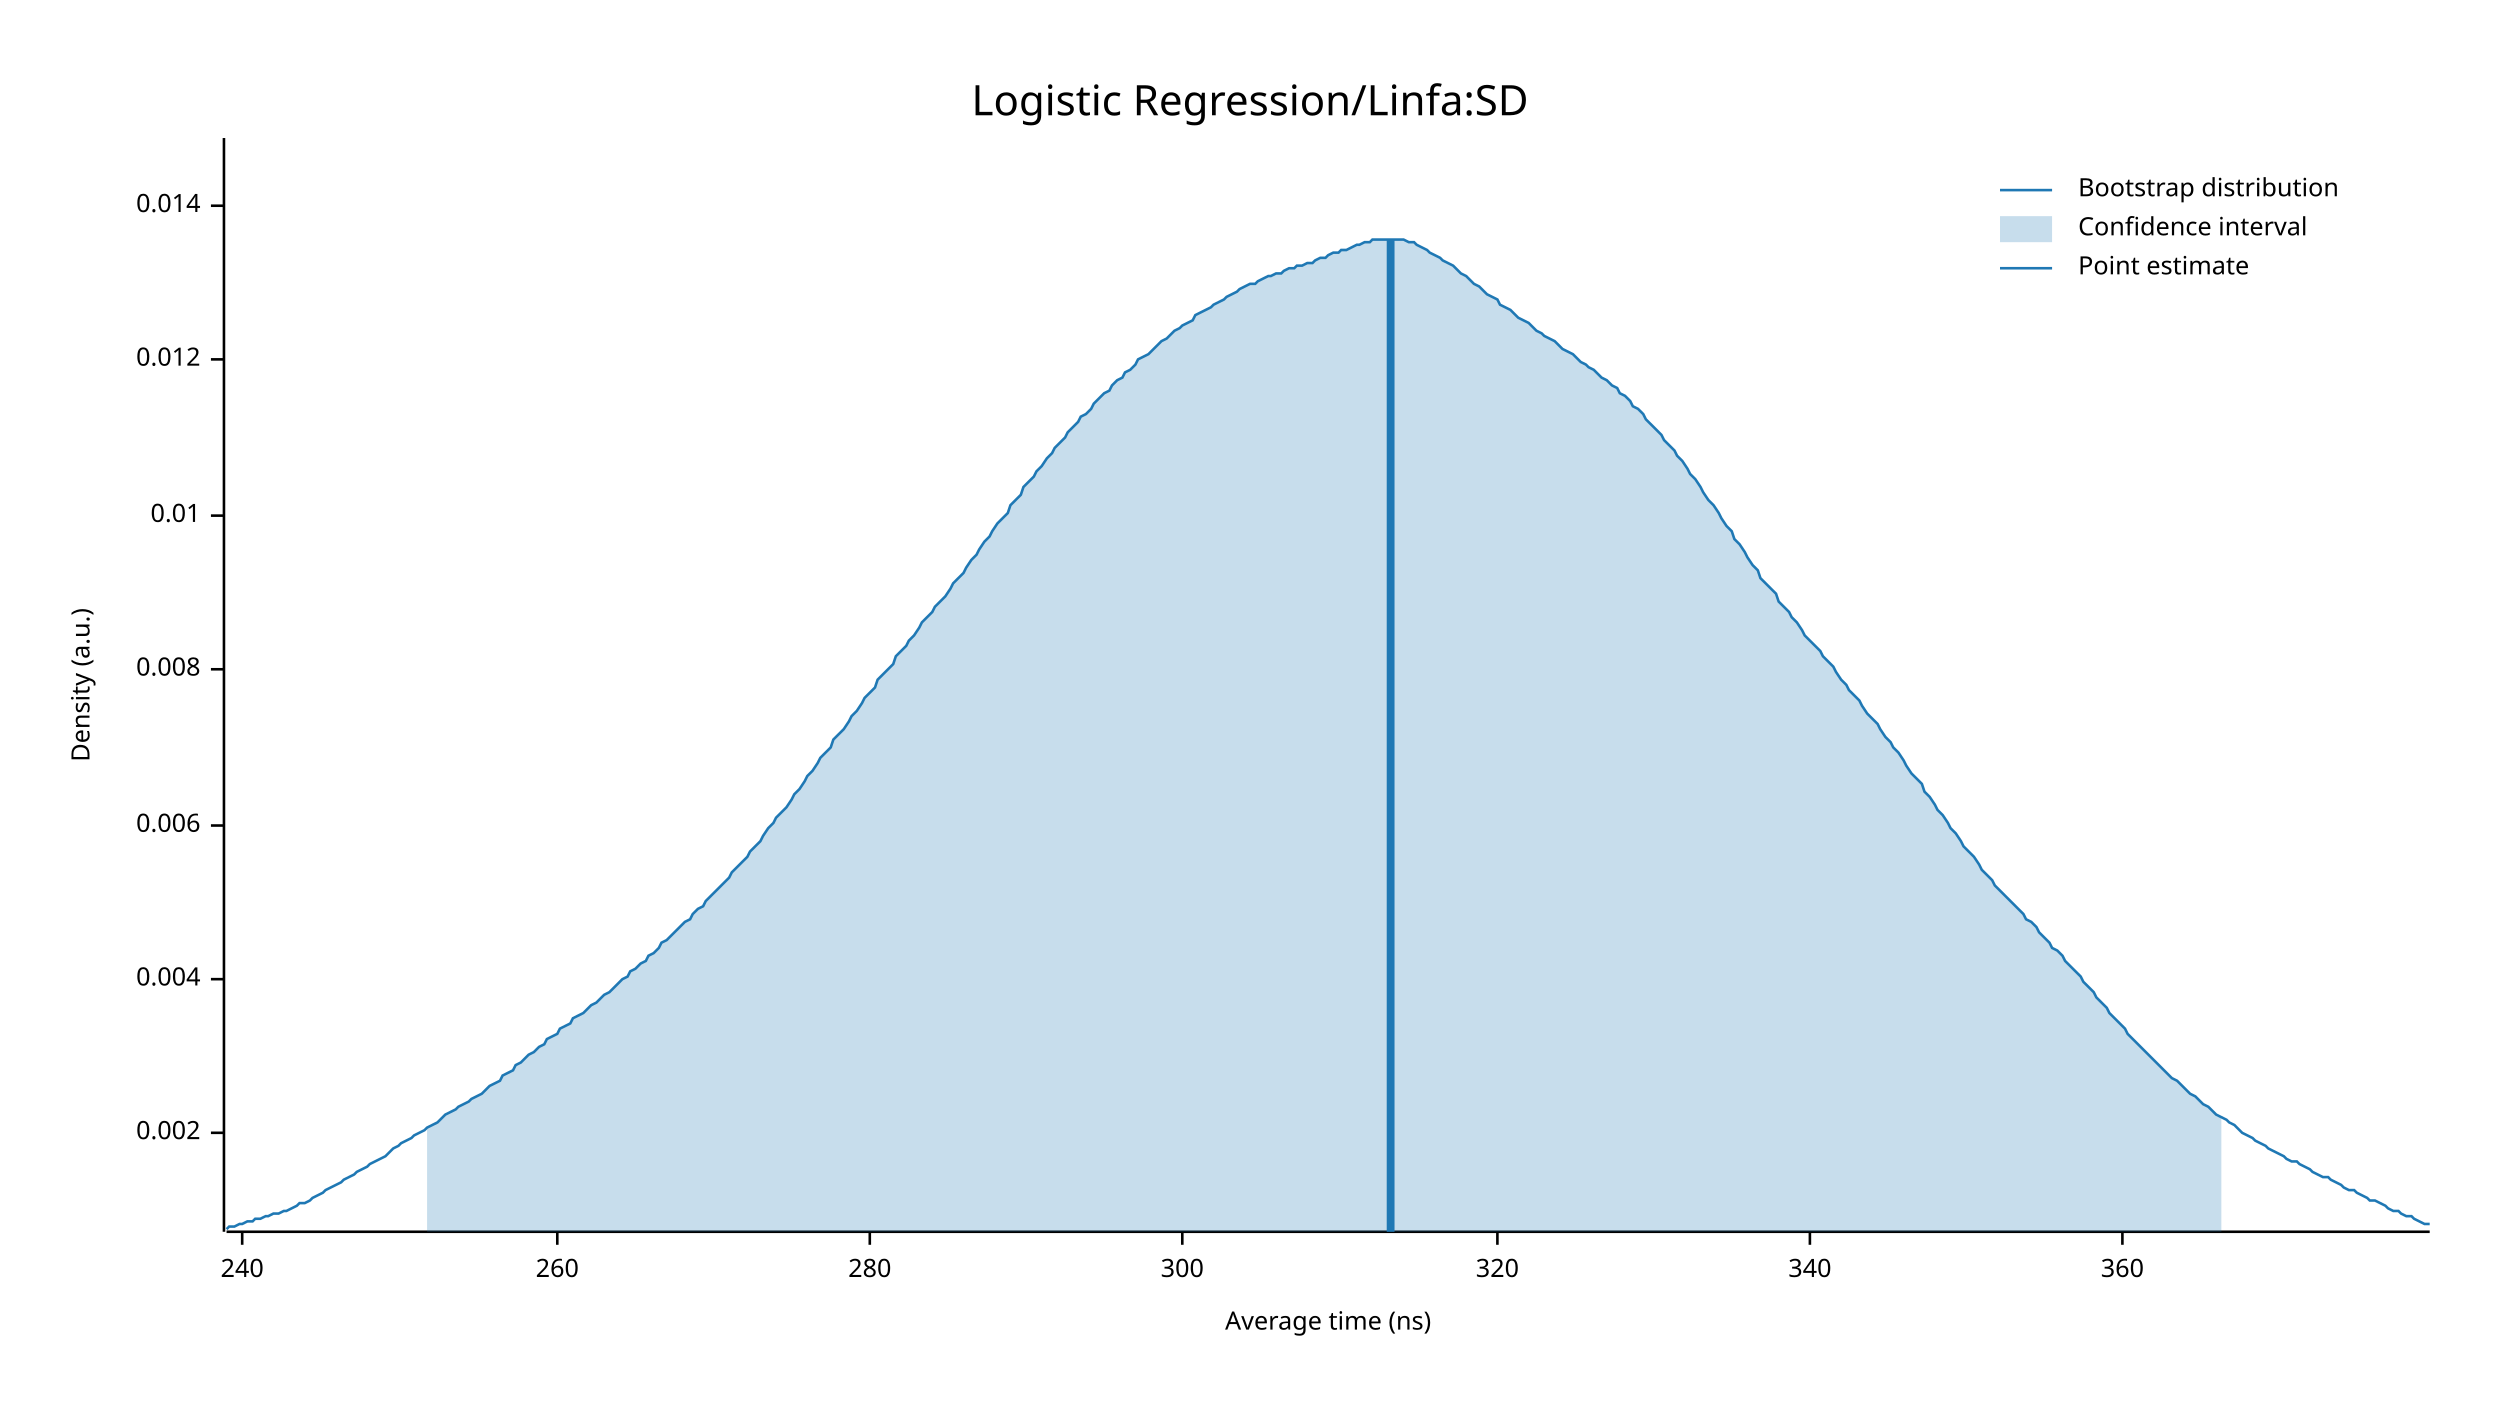
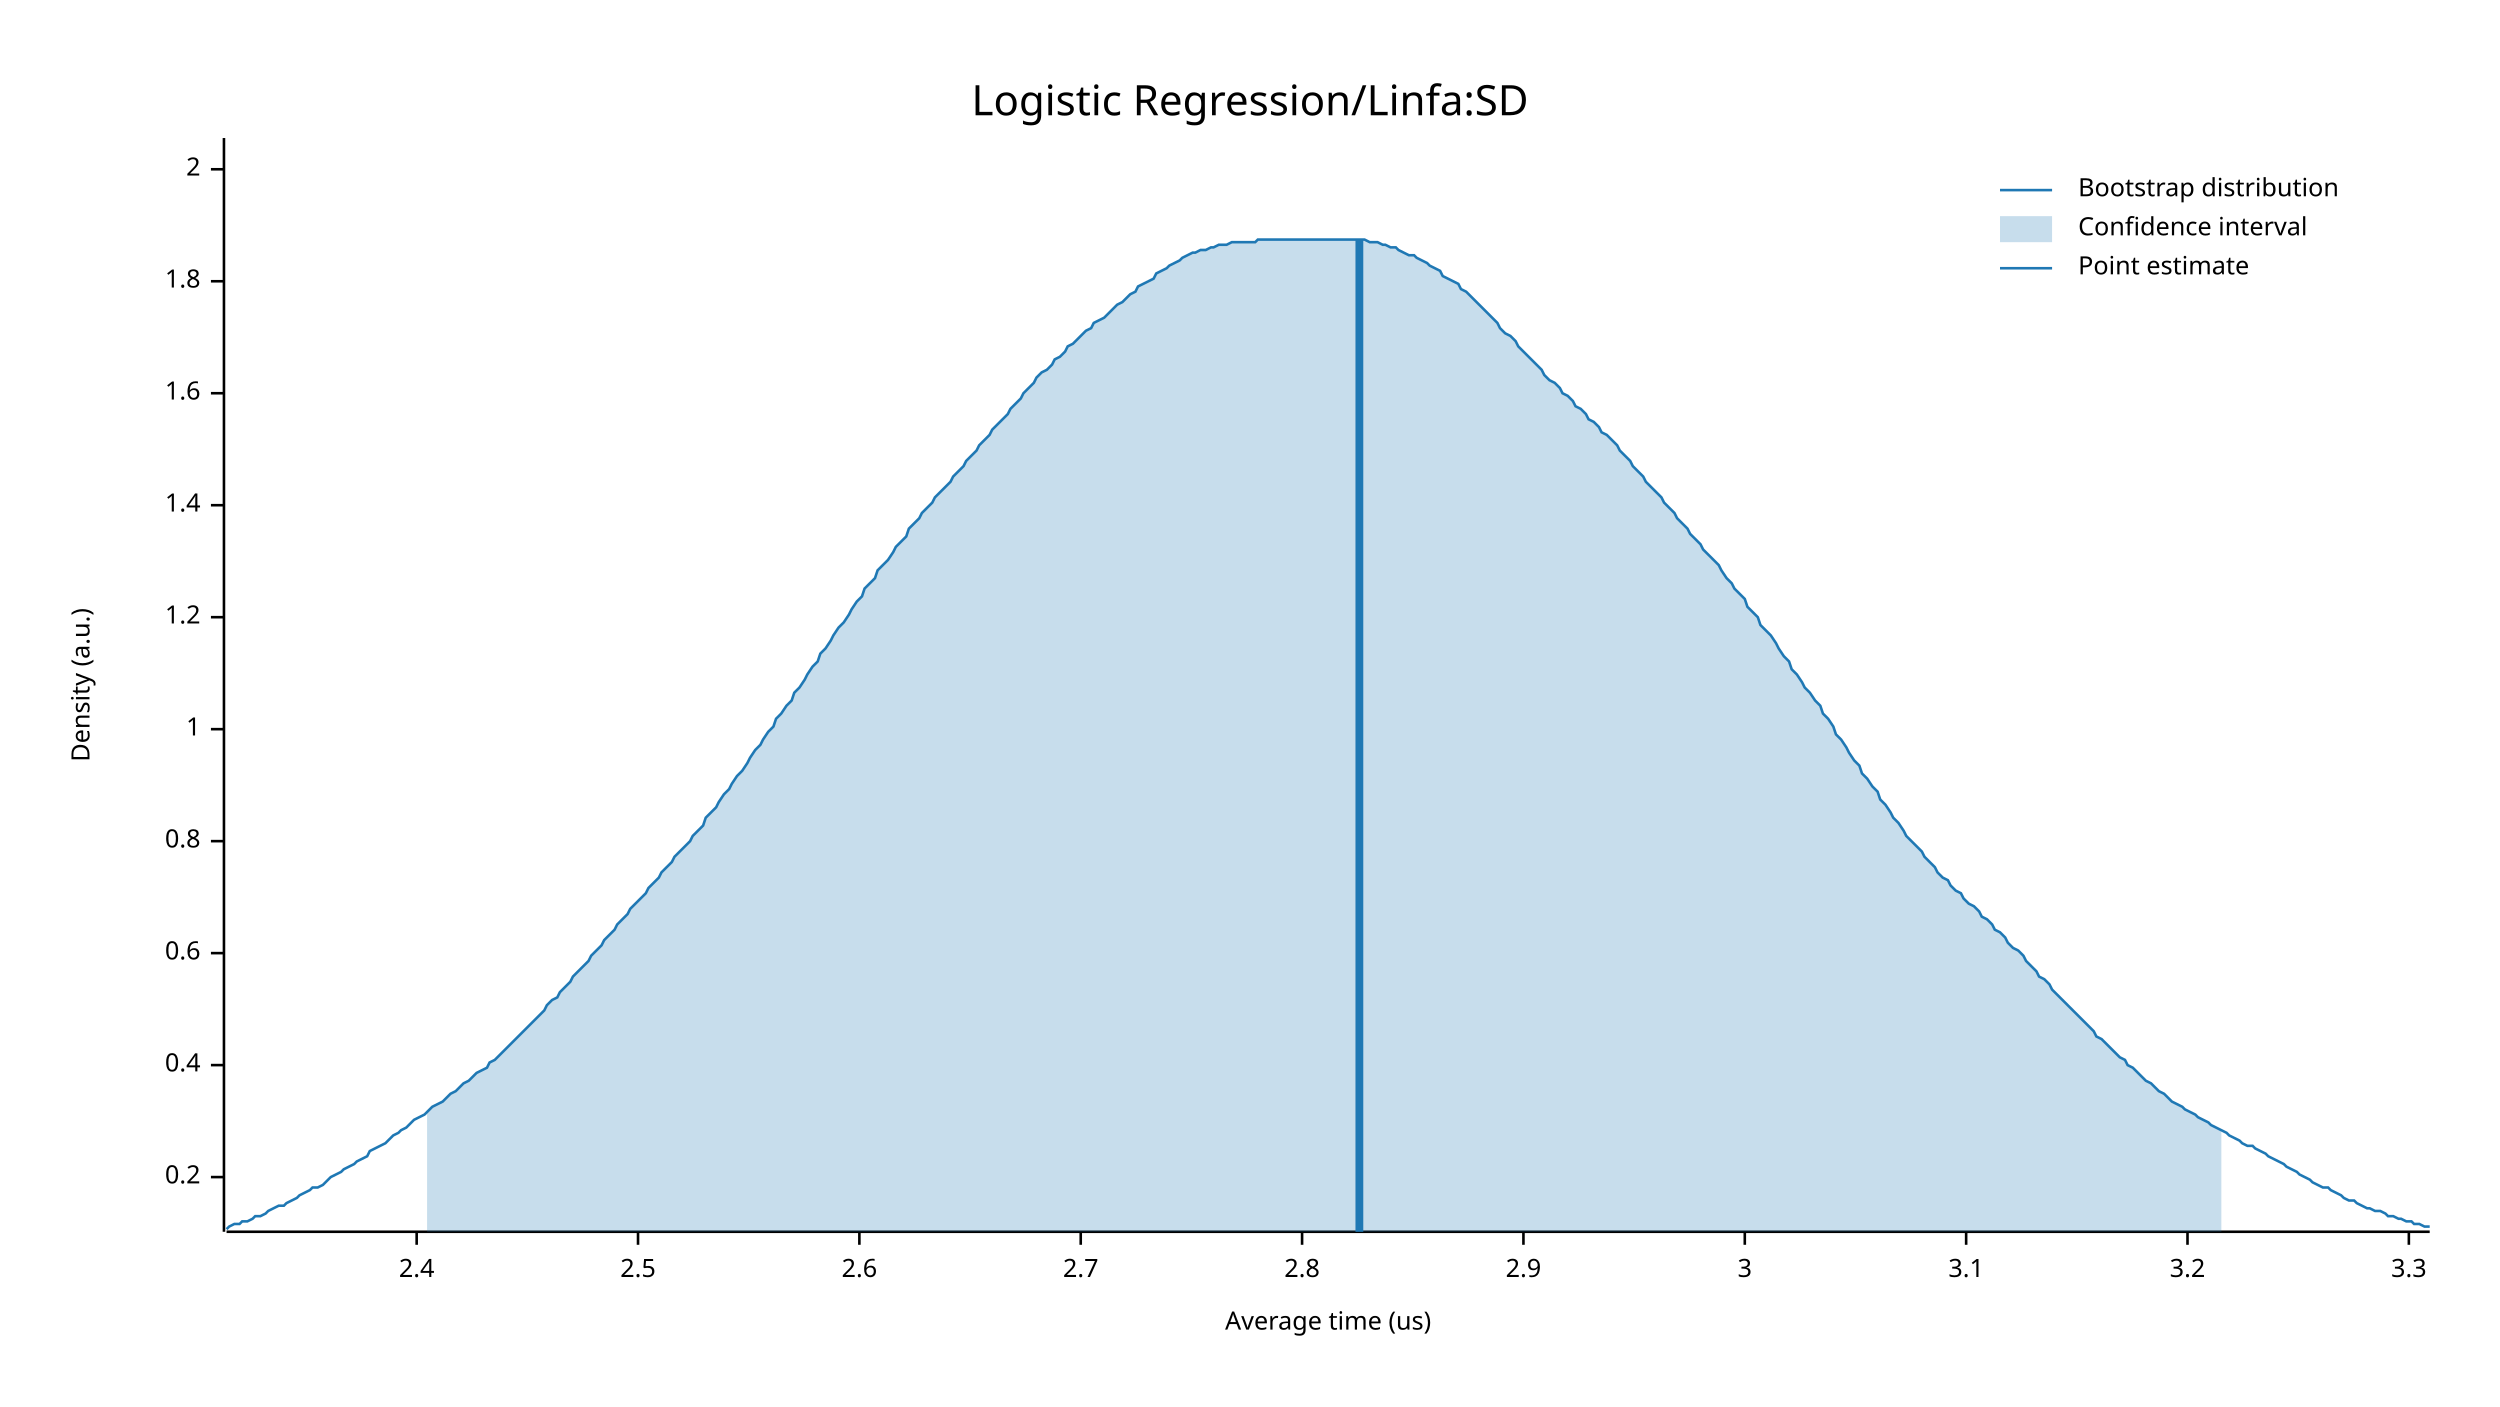
<svg xmlns="http://www.w3.org/2000/svg" width="960" height="540" viewBox="0 0 960 540">
  <text x="480" y="32" dy="0.76em" text-anchor="middle" font-family="sans-serif" font-size="16.129" opacity="1" fill="#000000">
Logistic Regression/Linfa:SD
</text>
  <text x="27" y="263" dy="0.76em" text-anchor="middle" font-family="sans-serif" font-size="9.677" opacity="1" fill="#000000" transform="rotate(270, 27, 263)">
Density (a.u.)
</text>
  <text x="510" y="513" dy="-0.5ex" text-anchor="middle" font-family="sans-serif" font-size="9.677" opacity="1" fill="#000000">
- Average time (ns)
+ Average time (us)
</text>
  <polyline fill="none" opacity="1" stroke="#000000" stroke-width="1" points="86,53 86,473 " />
-   <text x="77" y="435" dy="0.5ex" text-anchor="end" font-family="sans-serif" font-size="9.677" opacity="1" fill="#000000">
- 0.002
+   <text x="77" y="452" dy="0.5ex" text-anchor="end" font-family="sans-serif" font-size="9.677" opacity="1" fill="#000000">
+ 0.2
</text>
-   <polyline fill="none" opacity="1" stroke="#000000" stroke-width="1" points="81,435 86,435 " />
-   <text x="77" y="376" dy="0.5ex" text-anchor="end" font-family="sans-serif" font-size="9.677" opacity="1" fill="#000000">
- 0.004
+   <polyline fill="none" opacity="1" stroke="#000000" stroke-width="1" points="81,452 86,452 " />
+   <text x="77" y="409" dy="0.5ex" text-anchor="end" font-family="sans-serif" font-size="9.677" opacity="1" fill="#000000">
+ 0.4
</text>
-   <polyline fill="none" opacity="1" stroke="#000000" stroke-width="1" points="81,376 86,376 " />
-   <text x="77" y="317" dy="0.5ex" text-anchor="end" font-family="sans-serif" font-size="9.677" opacity="1" fill="#000000">
- 0.006
+   <polyline fill="none" opacity="1" stroke="#000000" stroke-width="1" points="81,409 86,409 " />
+   <text x="77" y="366" dy="0.5ex" text-anchor="end" font-family="sans-serif" font-size="9.677" opacity="1" fill="#000000">
+ 0.6
</text>
-   <polyline fill="none" opacity="1" stroke="#000000" stroke-width="1" points="81,317 86,317 " />
-   <text x="77" y="257" dy="0.5ex" text-anchor="end" font-family="sans-serif" font-size="9.677" opacity="1" fill="#000000">
- 0.008
+   <polyline fill="none" opacity="1" stroke="#000000" stroke-width="1" points="81,366 86,366 " />
+   <text x="77" y="323" dy="0.5ex" text-anchor="end" font-family="sans-serif" font-size="9.677" opacity="1" fill="#000000">
+ 0.8
</text>
-   <polyline fill="none" opacity="1" stroke="#000000" stroke-width="1" points="81,257 86,257 " />
-   <text x="77" y="198" dy="0.5ex" text-anchor="end" font-family="sans-serif" font-size="9.677" opacity="1" fill="#000000">
- 0.01
+   <polyline fill="none" opacity="1" stroke="#000000" stroke-width="1" points="81,323 86,323 " />
+   <text x="77" y="280" dy="0.5ex" text-anchor="end" font-family="sans-serif" font-size="9.677" opacity="1" fill="#000000">
+ 1
</text>
-   <polyline fill="none" opacity="1" stroke="#000000" stroke-width="1" points="81,198 86,198 " />
-   <text x="77" y="138" dy="0.5ex" text-anchor="end" font-family="sans-serif" font-size="9.677" opacity="1" fill="#000000">
- 0.012
+   <polyline fill="none" opacity="1" stroke="#000000" stroke-width="1" points="81,280 86,280 " />
+   <text x="77" y="237" dy="0.5ex" text-anchor="end" font-family="sans-serif" font-size="9.677" opacity="1" fill="#000000">
+ 1.2
</text>
-   <polyline fill="none" opacity="1" stroke="#000000" stroke-width="1" points="81,138 86,138 " />
-   <text x="77" y="79" dy="0.5ex" text-anchor="end" font-family="sans-serif" font-size="9.677" opacity="1" fill="#000000">
- 0.014
+   <polyline fill="none" opacity="1" stroke="#000000" stroke-width="1" points="81,237 86,237 " />
+   <text x="77" y="194" dy="0.5ex" text-anchor="end" font-family="sans-serif" font-size="9.677" opacity="1" fill="#000000">
+ 1.4
</text>
-   <polyline fill="none" opacity="1" stroke="#000000" stroke-width="1" points="81,79 86,79 " />
+   <polyline fill="none" opacity="1" stroke="#000000" stroke-width="1" points="81,194 86,194 " />
+   <text x="77" y="151" dy="0.5ex" text-anchor="end" font-family="sans-serif" font-size="9.677" opacity="1" fill="#000000">
+ 1.6
+ </text>
+   <polyline fill="none" opacity="1" stroke="#000000" stroke-width="1" points="81,151 86,151 " />
+   <text x="77" y="108" dy="0.5ex" text-anchor="end" font-family="sans-serif" font-size="9.677" opacity="1" fill="#000000">
+ 1.8
+ </text>
+   <polyline fill="none" opacity="1" stroke="#000000" stroke-width="1" points="81,108 86,108 " />
+   <text x="77" y="65" dy="0.5ex" text-anchor="end" font-family="sans-serif" font-size="9.677" opacity="1" fill="#000000">
+ 2
+ </text>
+   <polyline fill="none" opacity="1" stroke="#000000" stroke-width="1" points="81,65 86,65 " />
  <polyline fill="none" opacity="1" stroke="#000000" stroke-width="1" points="87,473 933,473 " />
-   <text x="93" y="483" dy="0.76em" text-anchor="middle" font-family="sans-serif" font-size="9.677" opacity="1" fill="#000000">
- 240
+   <text x="160" y="483" dy="0.76em" text-anchor="middle" font-family="sans-serif" font-size="9.677" opacity="1" fill="#000000">
+ 2.4
</text>
-   <polyline fill="none" opacity="1" stroke="#000000" stroke-width="1" points="93,473 93,478 " />
-   <text x="214" y="483" dy="0.76em" text-anchor="middle" font-family="sans-serif" font-size="9.677" opacity="1" fill="#000000">
- 260
+   <polyline fill="none" opacity="1" stroke="#000000" stroke-width="1" points="160,473 160,478 " />
+   <text x="245" y="483" dy="0.76em" text-anchor="middle" font-family="sans-serif" font-size="9.677" opacity="1" fill="#000000">
+ 2.5
</text>
-   <polyline fill="none" opacity="1" stroke="#000000" stroke-width="1" points="214,473 214,478 " />
-   <text x="334" y="483" dy="0.76em" text-anchor="middle" font-family="sans-serif" font-size="9.677" opacity="1" fill="#000000">
- 280
+   <polyline fill="none" opacity="1" stroke="#000000" stroke-width="1" points="245,473 245,478 " />
+   <text x="330" y="483" dy="0.76em" text-anchor="middle" font-family="sans-serif" font-size="9.677" opacity="1" fill="#000000">
+ 2.6
</text>
-   <polyline fill="none" opacity="1" stroke="#000000" stroke-width="1" points="334,473 334,478 " />
-   <text x="454" y="483" dy="0.76em" text-anchor="middle" font-family="sans-serif" font-size="9.677" opacity="1" fill="#000000">
- 300
+   <polyline fill="none" opacity="1" stroke="#000000" stroke-width="1" points="330,473 330,478 " />
+   <text x="415" y="483" dy="0.76em" text-anchor="middle" font-family="sans-serif" font-size="9.677" opacity="1" fill="#000000">
+ 2.7
</text>
-   <polyline fill="none" opacity="1" stroke="#000000" stroke-width="1" points="454,473 454,478 " />
-   <text x="575" y="483" dy="0.76em" text-anchor="middle" font-family="sans-serif" font-size="9.677" opacity="1" fill="#000000">
- 320
+   <polyline fill="none" opacity="1" stroke="#000000" stroke-width="1" points="415,473 415,478 " />
+   <text x="500" y="483" dy="0.76em" text-anchor="middle" font-family="sans-serif" font-size="9.677" opacity="1" fill="#000000">
+ 2.8
</text>
-   <polyline fill="none" opacity="1" stroke="#000000" stroke-width="1" points="575,473 575,478 " />
-   <text x="695" y="483" dy="0.76em" text-anchor="middle" font-family="sans-serif" font-size="9.677" opacity="1" fill="#000000">
- 340
+   <polyline fill="none" opacity="1" stroke="#000000" stroke-width="1" points="500,473 500,478 " />
+   <text x="585" y="483" dy="0.76em" text-anchor="middle" font-family="sans-serif" font-size="9.677" opacity="1" fill="#000000">
+ 2.9
</text>
-   <polyline fill="none" opacity="1" stroke="#000000" stroke-width="1" points="695,473 695,478 " />
-   <text x="815" y="483" dy="0.76em" text-anchor="middle" font-family="sans-serif" font-size="9.677" opacity="1" fill="#000000">
- 360
+   <polyline fill="none" opacity="1" stroke="#000000" stroke-width="1" points="585,473 585,478 " />
+   <text x="670" y="483" dy="0.76em" text-anchor="middle" font-family="sans-serif" font-size="9.677" opacity="1" fill="#000000">
+ 3
</text>
-   <polyline fill="none" opacity="1" stroke="#000000" stroke-width="1" points="815,473 815,478 " />
-   <polyline fill="none" opacity="1" stroke="#1F78B4" stroke-width="1" points="87,472 88,471 90,471 92,470 93,470 95,469 97,469 98,468 100,468 102,467 103,467 105,466 107,466 109,465 110,465 112,464 114,463 115,462 117,462 119,461 120,460 122,459 124,458 125,457 127,456 129,455 131,454 132,453 134,452 136,451 137,450 139,449 141,448 142,447 144,446 146,445 148,444 149,443 151,441 153,440 154,439 156,438 158,437 159,436 161,435 163,434 164,433 166,432 168,431 170,429 171,428 173,427 175,426 176,425 178,424 180,423 181,422 183,421 185,420 187,418 188,417 190,416 192,415 193,413 195,412 197,411 198,409 200,408 202,406 203,405 205,404 207,402 209,401 210,399 212,398 214,397 215,395 217,394 219,393 220,391 222,390 224,389 226,387 227,386 229,385 231,383 232,382 234,381 236,379 237,378 239,376 241,375 242,373 244,372 246,370 248,369 249,367 251,366 253,364 254,362 256,361 258,359 259,358 261,356 263,354 265,353 266,351 268,349 270,348 271,346 273,344 275,342 276,341 278,339 280,337 281,335 283,333 285,331 287,329 288,327 290,325 292,323 293,321 295,318 297,316 298,314 300,312 302,310 304,307 305,305 307,303 309,300 310,298 312,296 314,293 315,291 317,289 319,287 320,284 322,282 324,280 326,277 327,275 329,273 331,270 332,268 334,266 336,264 337,261 339,259 341,257 343,255 344,252 346,250 348,248 349,246 351,244 353,241 354,239 356,237 358,235 359,233 361,231 363,229 365,226 366,224 368,222 370,220 371,218 373,215 375,213 376,211 378,208 380,206 381,204 383,201 385,199 387,197 388,194 390,192 392,190 393,187 395,185 397,183 398,181 400,179 402,176 404,174 405,172 407,170 409,168 410,166 412,164 414,162 415,160 417,159 419,157 420,155 422,153 424,151 426,150 427,148 429,146 431,145 432,143 434,142 436,140 437,138 439,137 441,136 443,134 444,133 446,131 448,130 449,129 451,127 453,126 454,125 456,124 458,123 459,121 461,120 463,119 465,118 466,117 468,116 470,115 471,114 473,113 475,112 476,111 478,110 480,109 482,109 483,108 485,107 487,106 488,106 490,105 492,105 493,104 495,103 497,103 498,102 500,102 502,101 504,101 505,100 507,99 509,99 510,98 512,97 514,97 515,96 517,96 519,95 521,94 522,94 524,93 526,93 527,92 529,92 531,92 532,92 534,92 536,92 537,92 539,92 541,93 543,93 544,94 546,95 548,96 549,97 551,98 553,99 554,100 556,101 558,102 560,104 561,105 563,106 565,108 566,109 568,110 570,112 571,113 573,114 575,115 576,117 578,118 580,119 582,121 583,122 585,123 587,124 588,125 590,127 592,128 593,129 595,130 597,131 599,133 600,134 602,135 604,136 605,137 607,139 609,140 610,141 612,142 614,144 615,145 617,146 619,148 621,149 622,151 624,152 626,154 627,156 629,157 631,159 632,161 634,163 636,165 638,167 639,169 641,171 643,173 644,175 646,177 648,180 649,182 651,184 653,187 654,189 656,192 658,194 660,197 661,199 663,202 665,204 666,207 668,209 670,212 671,214 673,217 675,219 676,222 678,224 680,226 682,228 683,231 685,233 687,235 688,237 690,239 692,242 693,244 695,246 697,248 699,250 700,252 702,254 704,256 705,258 707,261 709,263 710,265 712,267 714,269 715,271 717,274 719,276 721,278 722,280 724,283 726,285 727,287 729,289 731,292 732,294 734,297 736,299 738,301 739,304 741,306 743,309 744,311 746,313 748,316 749,318 751,320 753,323 754,325 756,327 758,329 760,332 761,334 763,336 765,338 766,340 768,342 770,344 771,345 773,347 775,349 777,351 778,353 780,354 782,356 783,358 785,360 787,362 788,364 790,365 792,367 793,369 795,371 797,373 799,375 800,377 802,379 804,381 805,383 807,385 809,387 810,389 812,391 814,393 816,395 817,397 819,399 821,401 822,402 824,404 826,406 827,407 829,409 831,411 832,412 834,414 836,415 838,417 839,418 841,420 843,421 844,422 846,424 848,425 849,426 851,428 853,429 855,430 856,431 858,432 860,434 861,435 863,436 865,437 866,438 868,439 870,440 871,441 873,442 875,443 877,444 878,445 880,446 882,446 883,447 885,448 887,449 888,450 890,451 892,452 894,452 895,453 897,454 899,455 900,456 902,457 904,457 905,458 907,459 909,460 910,461 912,461 914,462 916,463 917,464 919,465 921,465 922,466 924,467 926,467 927,468 929,469 931,470 933,470 " />
-   <polygon opacity="0.25" fill="#1F78B4" points="164,433 166,432 168,431 170,429 171,428 173,427 175,426 176,425 178,424 180,423 181,422 183,421 185,420 187,418 188,417 190,416 192,415 193,413 195,412 197,411 198,409 200,408 202,406 203,405 205,404 207,402 209,401 210,399 212,398 214,397 215,395 217,394 219,393 220,391 222,390 224,389 226,387 227,386 229,385 231,383 232,382 234,381 236,379 237,378 239,376 241,375 242,373 244,372 246,370 248,369 249,367 251,366 253,364 254,362 256,361 258,359 259,358 261,356 263,354 265,353 266,351 268,349 270,348 271,346 273,344 275,342 276,341 278,339 280,337 281,335 283,333 285,331 287,329 288,327 290,325 292,323 293,321 295,318 297,316 298,314 300,312 302,310 304,307 305,305 307,303 309,300 310,298 312,296 314,293 315,291 317,289 319,287 320,284 322,282 324,280 326,277 327,275 329,273 331,270 332,268 334,266 336,264 337,261 339,259 341,257 343,255 344,252 346,250 348,248 349,246 351,244 353,241 354,239 356,237 358,235 359,233 361,231 363,229 365,226 366,224 368,222 370,220 371,218 373,215 375,213 376,211 378,208 380,206 381,204 383,201 385,199 387,197 388,194 390,192 392,190 393,187 395,185 397,183 398,181 400,179 402,176 404,174 405,172 407,170 409,168 410,166 412,164 414,162 415,160 417,159 419,157 420,155 422,153 424,151 426,150 427,148 429,146 431,145 432,143 434,142 436,140 437,138 439,137 441,136 443,134 444,133 446,131 448,130 449,129 451,127 453,126 454,125 456,124 458,123 459,121 461,120 463,119 465,118 466,117 468,116 470,115 471,114 473,113 475,112 476,111 478,110 480,109 482,109 483,108 485,107 487,106 488,106 490,105 492,105 493,104 495,103 497,103 498,102 500,102 502,101 504,101 505,100 507,99 509,99 510,98 512,97 514,97 515,96 517,96 519,95 521,94 522,94 524,93 526,93 527,92 529,92 531,92 532,92 534,92 536,92 537,92 539,92 541,93 543,93 544,94 546,95 548,96 549,97 551,98 553,99 554,100 556,101 558,102 560,104 561,105 563,106 565,108 566,109 568,110 570,112 571,113 573,114 575,115 576,117 578,118 580,119 582,121 583,122 585,123 587,124 588,125 590,127 592,128 593,129 595,130 597,131 599,133 600,134 602,135 604,136 605,137 607,139 609,140 610,141 612,142 614,144 615,145 617,146 619,148 621,149 622,151 624,152 626,154 627,156 629,157 631,159 632,161 634,163 636,165 638,167 639,169 641,171 643,173 644,175 646,177 648,180 649,182 651,184 653,187 654,189 656,192 658,194 660,197 661,199 663,202 665,204 666,207 668,209 670,212 671,214 673,217 675,219 676,222 678,224 680,226 682,228 683,231 685,233 687,235 688,237 690,239 692,242 693,244 695,246 697,248 699,250 700,252 702,254 704,256 705,258 707,261 709,263 710,265 712,267 714,269 715,271 717,274 719,276 721,278 722,280 724,283 726,285 727,287 729,289 731,292 732,294 734,297 736,299 738,301 739,304 741,306 743,309 744,311 746,313 748,316 749,318 751,320 753,323 754,325 756,327 758,329 760,332 761,334 763,336 765,338 766,340 768,342 770,344 771,345 773,347 775,349 777,351 778,353 780,354 782,356 783,358 785,360 787,362 788,364 790,365 792,367 793,369 795,371 797,373 799,375 800,377 802,379 804,381 805,383 807,385 809,387 810,389 812,391 814,393 816,395 817,397 819,399 821,401 822,402 824,404 826,406 827,407 829,409 831,411 832,412 834,414 836,415 838,417 839,418 841,420 843,421 844,422 846,424 848,425 849,426 851,428 853,429 853,473 164,473 " />
-   <polyline fill="none" opacity="1" stroke="#1F78B4" stroke-width="3" points="534,473 534,92 " />
+   <polyline fill="none" opacity="1" stroke="#000000" stroke-width="1" points="670,473 670,478 " />
+   <text x="755" y="483" dy="0.76em" text-anchor="middle" font-family="sans-serif" font-size="9.677" opacity="1" fill="#000000">
+ 3.1
+ </text>
+   <polyline fill="none" opacity="1" stroke="#000000" stroke-width="1" points="755,473 755,478 " />
+   <text x="840" y="483" dy="0.76em" text-anchor="middle" font-family="sans-serif" font-size="9.677" opacity="1" fill="#000000">
+ 3.2
+ </text>
+   <polyline fill="none" opacity="1" stroke="#000000" stroke-width="1" points="840,473 840,478 " />
+   <text x="925" y="483" dy="0.76em" text-anchor="middle" font-family="sans-serif" font-size="9.677" opacity="1" fill="#000000">
+ 3.3
+ </text>
+   <polyline fill="none" opacity="1" stroke="#000000" stroke-width="1" points="925,473 925,478 " />
+   <polyline fill="none" opacity="1" stroke="#1F78B4" stroke-width="1" points="87,472 88,471 90,470 92,470 93,469 95,469 97,468 98,467 100,467 102,466 103,465 105,464 107,463 109,463 110,462 112,461 114,460 115,459 117,458 119,457 120,456 122,456 124,455 125,454 127,452 129,451 131,450 132,449 134,448 136,447 137,446 139,445 141,444 142,442 144,441 146,440 148,439 149,438 151,436 153,435 154,434 156,433 158,431 159,430 161,429 163,428 164,427 166,425 168,424 170,423 171,422 173,420 175,419 176,418 178,416 180,415 181,414 183,412 185,411 187,410 188,408 190,407 192,405 193,404 195,402 197,400 198,399 200,397 202,395 203,394 205,392 207,390 209,388 210,386 212,384 214,383 215,381 217,379 219,377 220,375 222,373 224,371 226,369 227,367 229,365 231,363 232,361 234,359 236,357 237,355 239,353 241,351 242,349 244,347 246,345 248,343 249,341 251,339 253,337 254,335 256,333 258,331 259,329 261,327 263,325 265,323 266,321 268,319 270,317 271,314 273,312 275,310 276,308 278,305 280,303 281,301 283,298 285,296 287,293 288,291 290,288 292,286 293,284 295,281 297,279 298,276 300,274 302,271 304,269 305,266 307,264 309,261 310,259 312,256 314,254 315,251 317,249 319,246 320,244 322,241 324,239 326,236 327,234 329,231 331,229 332,226 334,224 336,222 337,219 339,217 341,215 343,212 344,210 346,208 348,206 349,203 351,201 353,199 354,197 356,195 358,193 359,191 361,189 363,187 365,185 366,183 368,181 370,179 371,177 373,175 375,173 376,171 378,169 380,167 381,165 383,163 385,161 387,159 388,157 390,155 392,153 393,151 395,149 397,147 398,145 400,143 402,142 404,140 405,138 407,137 409,135 410,133 412,132 414,130 415,129 417,127 419,126 420,124 422,123 424,122 426,120 427,119 429,117 431,116 432,115 434,113 436,112 437,110 439,109 441,108 443,107 444,105 446,104 448,103 449,102 451,101 453,100 454,99 456,98 458,97 459,97 461,96 463,96 465,95 466,95 468,94 470,94 471,94 473,93 475,93 476,93 478,93 480,93 482,93 483,92 485,92 487,92 488,92 490,92 492,92 493,92 495,92 497,92 498,92 500,92 502,92 504,92 505,92 507,92 509,92 510,92 512,92 514,92 515,92 517,92 519,92 521,92 522,92 524,92 526,93 527,93 529,93 531,94 532,94 534,95 536,95 537,96 539,97 541,98 543,98 544,99 546,100 548,101 549,102 551,103 553,104 554,106 556,107 558,108 560,109 561,111 563,112 565,114 566,115 568,117 570,119 571,120 573,122 575,124 576,126 578,128 580,129 582,131 583,133 585,135 587,137 588,138 590,140 592,142 593,144 595,146 597,147 599,149 600,151 602,152 604,154 605,156 607,157 609,159 610,161 612,162 614,164 615,166 617,167 619,169 621,171 622,173 624,175 626,177 627,179 629,181 631,183 632,185 634,187 636,189 638,191 639,193 641,195 643,197 644,199 646,201 648,203 649,205 651,207 653,209 654,211 656,213 658,215 660,217 661,219 663,222 665,224 666,226 668,228 670,230 671,233 673,235 675,237 676,240 678,242 680,244 682,247 683,249 685,252 687,254 688,257 690,259 692,262 693,264 695,266 697,269 699,271 700,274 702,276 704,279 705,282 707,284 709,287 710,289 712,292 714,294 715,297 717,299 719,302 721,304 722,307 724,309 726,312 727,314 729,316 731,319 732,321 734,323 736,325 738,327 739,329 741,331 743,333 744,335 746,337 748,338 749,340 751,342 753,343 754,345 756,347 758,348 760,350 761,352 763,353 765,355 766,357 768,358 770,360 771,362 773,364 775,365 777,367 778,369 780,371 782,373 783,375 785,376 787,378 788,380 790,382 792,384 793,385 795,387 797,389 799,391 800,392 802,394 804,396 805,398 807,399 809,401 810,402 812,404 814,406 816,407 817,409 819,410 821,412 822,413 824,415 826,416 827,417 829,419 831,420 832,421 834,423 836,424 838,425 839,426 841,427 843,428 844,429 846,430 848,431 849,432 851,433 853,434 855,435 856,436 858,437 860,438 861,439 863,440 865,440 866,441 868,442 870,443 871,444 873,445 875,446 877,447 878,448 880,449 882,450 883,451 885,452 887,453 888,454 890,455 892,456 894,456 895,457 897,458 899,459 900,460 902,461 904,461 905,462 907,463 909,464 910,464 912,465 914,465 916,466 917,467 919,467 921,468 922,468 924,469 926,469 927,470 929,470 931,471 933,471 " />
+   <polygon opacity="0.25" fill="#1F78B4" points="164,427 166,425 168,424 170,423 171,422 173,420 175,419 176,418 178,416 180,415 181,414 183,412 185,411 187,410 188,408 190,407 192,405 193,404 195,402 197,400 198,399 200,397 202,395 203,394 205,392 207,390 209,388 210,386 212,384 214,383 215,381 217,379 219,377 220,375 222,373 224,371 226,369 227,367 229,365 231,363 232,361 234,359 236,357 237,355 239,353 241,351 242,349 244,347 246,345 248,343 249,341 251,339 253,337 254,335 256,333 258,331 259,329 261,327 263,325 265,323 266,321 268,319 270,317 271,314 273,312 275,310 276,308 278,305 280,303 281,301 283,298 285,296 287,293 288,291 290,288 292,286 293,284 295,281 297,279 298,276 300,274 302,271 304,269 305,266 307,264 309,261 310,259 312,256 314,254 315,251 317,249 319,246 320,244 322,241 324,239 326,236 327,234 329,231 331,229 332,226 334,224 336,222 337,219 339,217 341,215 343,212 344,210 346,208 348,206 349,203 351,201 353,199 354,197 356,195 358,193 359,191 361,189 363,187 365,185 366,183 368,181 370,179 371,177 373,175 375,173 376,171 378,169 380,167 381,165 383,163 385,161 387,159 388,157 390,155 392,153 393,151 395,149 397,147 398,145 400,143 402,142 404,140 405,138 407,137 409,135 410,133 412,132 414,130 415,129 417,127 419,126 420,124 422,123 424,122 426,120 427,119 429,117 431,116 432,115 434,113 436,112 437,110 439,109 441,108 443,107 444,105 446,104 448,103 449,102 451,101 453,100 454,99 456,98 458,97 459,97 461,96 463,96 465,95 466,95 468,94 470,94 471,94 473,93 475,93 476,93 478,93 480,93 482,93 483,92 485,92 487,92 488,92 490,92 492,92 493,92 495,92 497,92 498,92 500,92 502,92 504,92 505,92 507,92 509,92 510,92 512,92 514,92 515,92 517,92 519,92 521,92 522,92 524,92 526,93 527,93 529,93 531,94 532,94 534,95 536,95 537,96 539,97 541,98 543,98 544,99 546,100 548,101 549,102 551,103 553,104 554,106 556,107 558,108 560,109 561,111 563,112 565,114 566,115 568,117 570,119 571,120 573,122 575,124 576,126 578,128 580,129 582,131 583,133 585,135 587,137 588,138 590,140 592,142 593,144 595,146 597,147 599,149 600,151 602,152 604,154 605,156 607,157 609,159 610,161 612,162 614,164 615,166 617,167 619,169 621,171 622,173 624,175 626,177 627,179 629,181 631,183 632,185 634,187 636,189 638,191 639,193 641,195 643,197 644,199 646,201 648,203 649,205 651,207 653,209 654,211 656,213 658,215 660,217 661,219 663,222 665,224 666,226 668,228 670,230 671,233 673,235 675,237 676,240 678,242 680,244 682,247 683,249 685,252 687,254 688,257 690,259 692,262 693,264 695,266 697,269 699,271 700,274 702,276 704,279 705,282 707,284 709,287 710,289 712,292 714,294 715,297 717,299 719,302 721,304 722,307 724,309 726,312 727,314 729,316 731,319 732,321 734,323 736,325 738,327 739,329 741,331 743,333 744,335 746,337 748,338 749,340 751,342 753,343 754,345 756,347 758,348 760,350 761,352 763,353 765,355 766,357 768,358 770,360 771,362 773,364 775,365 777,367 778,369 780,371 782,373 783,375 785,376 787,378 788,380 790,382 792,384 793,385 795,387 797,389 799,391 800,392 802,394 804,396 805,398 807,399 809,401 810,402 812,404 814,406 816,407 817,409 819,410 821,412 822,413 824,415 826,416 827,417 829,419 831,420 832,421 834,423 836,424 838,425 839,426 841,427 843,428 844,429 846,430 848,431 849,432 851,433 853,434 853,473 164,473 " />
+   <polyline fill="none" opacity="1" stroke="#1F78B4" stroke-width="3" points="522,473 522,92 " />
  <text x="798" y="68" dy="0.76em" text-anchor="start" font-family="sans-serif" font-size="9.677" opacity="1" fill="#000000">
Bootstrap distribution
</text>
  <text x="798" y="83" dy="0.76em" text-anchor="start" font-family="sans-serif" font-size="9.677" opacity="1" fill="#000000">
Confidence interval
</text>
  <text x="798" y="98" dy="0.76em" text-anchor="start" font-family="sans-serif" font-size="9.677" opacity="1" fill="#000000">
Point estimate
</text>
  <polyline fill="none" opacity="1" stroke="#1F78B4" stroke-width="1" points="768,73 788,73 " />
  <rect x="768" y="83" width="20" height="10" opacity="0.25" fill="#1F78B4" stroke="none" />
  <polyline fill="none" opacity="1" stroke="#1F78B4" stroke-width="1" points="768,103 788,103 " />
</svg>
